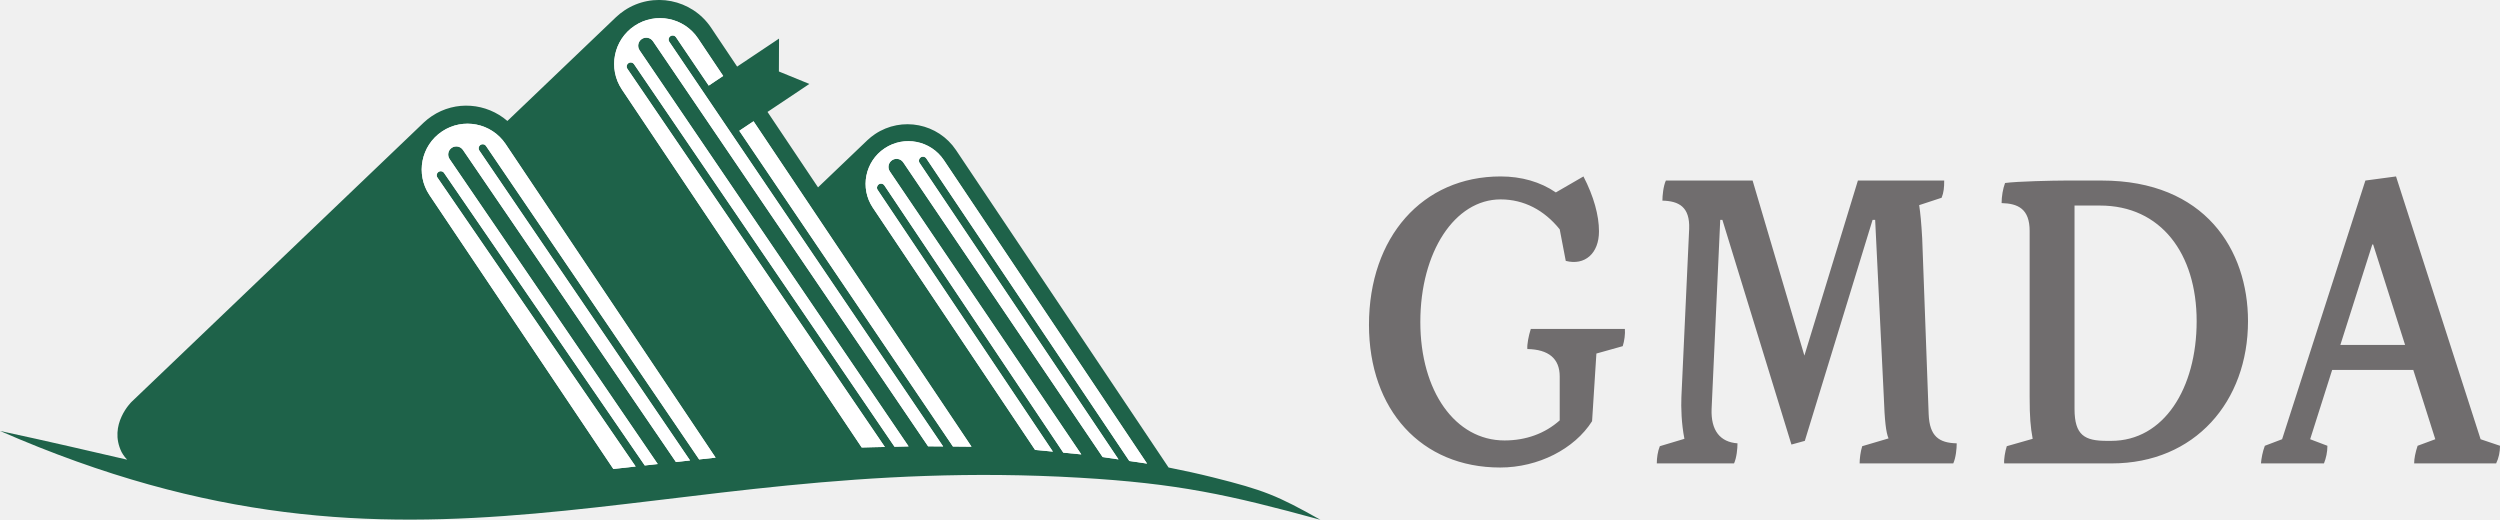
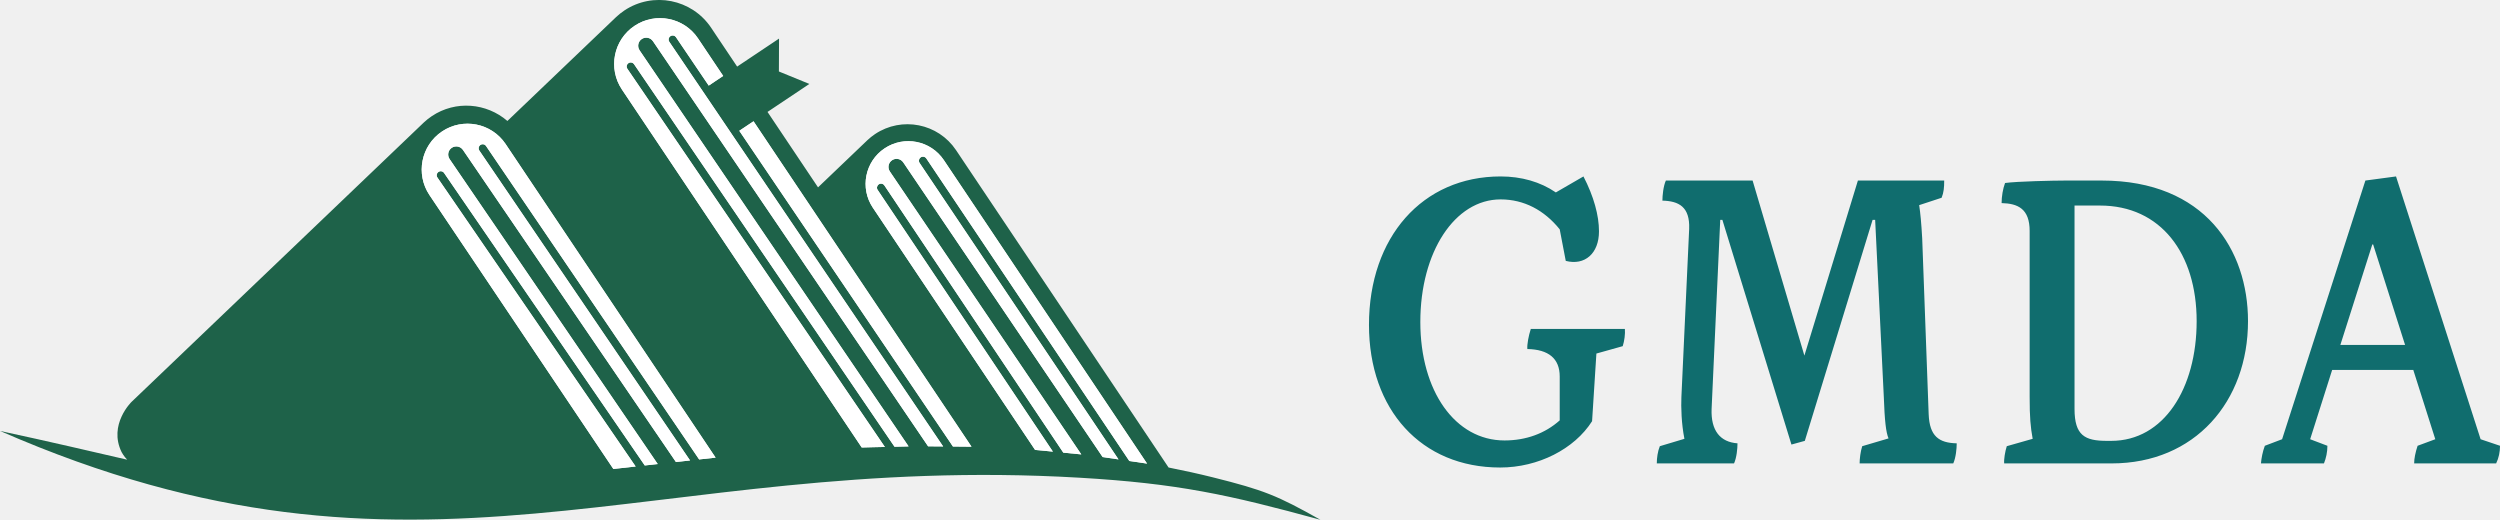
<svg xmlns="http://www.w3.org/2000/svg" version="1.1" id="svg2" xml:space="preserve" width="308.973" height="64.24" viewBox="0 0 308.973 64.24">
  <defs id="defs6" />
  <g id="g10" transform="matrix(1.333333,0,0,-1.333333,0,64.24)">
    <g id="g12" transform="scale(0.1)">
      <path d="m 1063.24,52.062 c -5.44,0.949 -10.97,1.574 -16.44,2.43 L 858.637,334.914 c -1.157,1.719 -3.477,2.18 -5.207,1.02 -1.719,-1.153 -2.168,-3.481 -1.02,-5.2 L 1036.76,55.977 c -4.9,0.723 -9.79,1.535 -14.71,2.18 L 837.25,331.266 c -2.316,3.445 -6.992,4.336 -10.41,2.007 -3.434,-2.312 -4.328,-6.976 -2.012,-10.414 L 1002.28,60.605 c -5.542,0.625 -11.12,1.086 -16.678,1.621 L 819.762,309.91 c -1.164,1.727 -3.485,2.188 -5.199,1.024 -1.731,-1.149 -2.196,-3.477 -1.032,-5.2 L 975.953,63.168 c -5.523,0.484 -10.992,1.188 -16.523,1.598 L 809.039,289.289 c -12.18,18.18 -7.309,42.789 10.871,54.973 18.18,12.172 42.789,7.301 54.969,-10.871 l 3.184,-4.762 3.675,-5.484 L 1063.24,52.062 Z M 900.52,67.746 c -5.731,0.156 -11.481,0.066 -17.219,0.156 L 685.27,360.566 698.473,369.391 900.52,67.746 Z m -230.2,343.668 -13.39,-8.953 -30.309,44.781 c -1.152,1.731 -3.496,2.172 -5.203,1.012 -1.723,-1.164 -2.172,-3.492 -1.008,-5.207 L 874.199,67.981 c -4.648,0.039 -9.289,0.125 -13.929,0.117 L 605.242,443.602 c -2.332,3.418 -7.004,4.32 -10.418,1.992 -3.429,-2.332 -4.316,-6.992 -1.992,-10.422 L 842.188,68.019 c -4.344,-0.059 -8.696,-0.215 -13.047,-0.301 L 587.738,422.254 c -1.16,1.711 -3.5,2.152 -5.211,0.984 -1.711,-1.168 -2.156,-3.5 -0.988,-5.203 L 820.199,67.504 c -7.148,-0.188 -14.301,-0.238 -21.449,-0.5 L 576.453,398.867 c -13.058,19.492 -7.84,45.887 11.652,58.946 19.489,13.054 45.887,7.839 58.946,-11.653 l 3.418,-5.105 3.929,-5.883 15.922,-23.758 z M 476.023,337.313 663.301,57.617 c -5.133,-0.496 -10.133,-1.172 -15.238,-1.688 L 450.527,346.457 c -1.156,1.711 -3.507,2.172 -5.211,0.992 -1.711,-1.168 -2.156,-3.504 -0.992,-5.215 L 639.625,54.992 c -4.383,-0.461 -8.711,-0.977 -13.078,-1.457 L 429.137,342.809 c -2.328,3.429 -7.004,4.285 -10.422,1.972 -3.422,-2.332 -4.301,-7 -1.969,-10.426 L 609.664,51.66 c -4,-0.445 -8.023,-0.867 -12.012,-1.324 L 411.637,321.461 c -1.172,1.699 -3.5,2.148 -5.215,0.969 -1.703,-1.168 -2.141,-3.508 -0.969,-5.207 L 589.203,49.395 c -6.855,-0.809 -13.844,-1.453 -20.668,-2.293 L 398.066,301.008 c -13.054,19.492 -7.839,45.883 11.661,58.949 19.492,13.055 45.878,7.828 58.941,-11.66 l 3.418,-5.106 3.937,-5.878 z M 1223.92,0.004 C 1183.81,22.52 1171.79,27.441 1124.42,39.301 c -13.65,3.418 -27.41,6.402 -41.25,9.16 L 893.801,331.23 l -3.668,5.493 -3.961,5.91 c -16.641,24.847 -50.281,31.5 -75.121,14.855 -2.512,-1.679 -4.828,-3.547 -6.949,-5.547 v 0.02 l -0.141,-0.152 c -0.07,-0.063 -17.731,-16.946 -45.707,-43.676 l -46.832,69.922 38.797,25.941 -28.242,11.539 0.125,30.5 -38.832,-25.961 -15.922,23.77 -3.95,5.883 -4.226,6.343 c -17.863,26.645 -53.934,33.774 -80.559,15.93 -2.699,-1.809 -5.179,-3.805 -7.461,-5.953 v 0.023 l -0.144,-0.16 c -0.117,-0.113 -42.067,-40.199 -100.695,-96.234 -19.293,16.648 -47.895,19.328 -70.086,4.457 -2.7,-1.801 -5.176,-3.797 -7.469,-5.949 l 0.012,0.027 -0.149,-0.156 c -0.219,-0.211 -143.23,-136.864 -270.719,-258.793 0,0 -21.652,-21.067 -9.191,-46.516 0,0 2.094,-3.953 5.141,-7.031 C 84.285,63.461 46.168,72.414 0,82.356 388.629,-87.586 599.473,62.492 1000.59,39.008 c 91.03,-5.332 138.08,-15.656 223.33,-39.004 v 0" style="fill:#1e6249;fill-opacity:1;fill-rule:nonzero;stroke:none" id="path14" />
-       <path d="m 2169.32,162.07 29.6,93.102 h 0.8 l 29.6,-93.102 h -60 z m 130,-87.398 -78.4,243.582 -28.4,-3.801 -77.2,-239.781 -16,-6.074 c -2,-5.324 -3.2,-11.41 -3.6,-16.34 h 58.4 c 2,4.93 3.2,10.633 3.2,16.34 l -16,6.074 20.4,64.226 h 75.2 l 20.4,-64.226 -16.4,-6.074 c -2,-6.086 -3.2,-11.781 -3.2,-16.34 h 76 c 2.4,4.93 3.6,10.633 3.6,16.34 l -18,6.074 z m -346.4,-1.516 c -20.4,0 -30,4.941 -30,29.641 V 291.27 h 23.6 c 56.4,0 89.6,-44.457 89.6,-107.157 0,-62.324 -30.4,-110.957 -79.2,-110.957 h -4 z m -95.2,-20.898 h 99.6 c 77.2,0 126.4,57.375 126.4,131.855 0,65.742 -39.6,130.34 -135.6,130.34 h -33.6 c -11.2,0 -45.2,-0.762 -56,-2.277 -2,-5.324 -3.2,-12.539 -3.2,-18.625 15.2,-0.375 26,-5.317 26,-25.84 V 113.809 c 0,-18.993 0.8,-27.735 2.8,-38.758 l -24,-6.836 c -1.6,-4.941 -2.8,-12.539 -2.4,-15.957 z m -322,0 h 71.6 c 2.4,5.312 3.2,13.672 3.2,18.613 -16,1.145 -24.8,11.785 -24,31.926 l 8,175.18 h 2 l 64,-208.239 12.4,3.418 62.8,204.821 h 2.4 l 8,-163.786 c 0.8,-22.422 2,-33.054 4.4,-38.757 l -24.4,-7.219 c -1.6,-4.941 -2.4,-11.777 -2.4,-15.957 h 86.8 c 2.4,5.312 3.2,13.672 3.2,18.613 -16.4,0.383 -25.2,6.465 -26,26.98 l -6,163.023 c -0.8,14.059 -1.6,22.801 -2.8,30.777 l 20.8,6.84 c 2,4.942 2.4,9.504 2.4,15.961 h -80 l -49.6,-162.265 -48,162.265 h -80.4 c -2.4,-5.32 -3.2,-14.062 -3.2,-18.621 15.2,-0.383 25.6,-5.699 24.8,-26.223 l -7.2,-155.8 c -0.4,-9.493 0,-24.696 2.8,-38.758 l -22.8,-6.836 c -2,-4.941 -2.8,-11.027 -2.8,-15.957 z m -29.59,124.637 h -87.2 c -2,-6.082 -3.6,-14.442 -3.2,-18.622 19.6,-0.382 30,-8.742 30,-25.46 V 92.148 c -13.6,-12.156 -31.2,-18.613 -51.2,-18.613 -45.6,0 -78,45.598 -78,109.817 0,64.98 32,113.621 74.4,113.621 21.6,0 40.4,-9.879 54.8,-27.739 l 5.6,-29.261 c 17.6,-4.563 30.8,6.84 30.8,27.363 0,14.82 -4.8,32.301 -14.4,50.918 l -25.6,-14.82 c -14.4,9.879 -32,14.82 -51.2,14.82 -72.4,0 -122,-56.238 -122,-137.559 0,-78.664 48.4,-132.246 121.6,-132.246 35.2,0 68.8,17.102 85.2,42.941 l 4,62.703 24.4,6.836 c 1.6,4.941 2.4,11.406 2,15.965 v 0" style="fill:#706d6e;fill-opacity:1;fill-rule:nonzero;stroke:none" id="path16" />
+       <path d="m 2169.32,162.07 29.6,93.102 h 0.8 l 29.6,-93.102 h -60 z m 130,-87.398 -78.4,243.582 -28.4,-3.801 -77.2,-239.781 -16,-6.074 c -2,-5.324 -3.2,-11.41 -3.6,-16.34 h 58.4 c 2,4.93 3.2,10.633 3.2,16.34 l -16,6.074 20.4,64.226 h 75.2 l 20.4,-64.226 -16.4,-6.074 c -2,-6.086 -3.2,-11.781 -3.2,-16.34 h 76 c 2.4,4.93 3.6,10.633 3.6,16.34 l -18,6.074 z m -346.4,-1.516 c -20.4,0 -30,4.941 -30,29.641 V 291.27 h 23.6 c 56.4,0 89.6,-44.457 89.6,-107.157 0,-62.324 -30.4,-110.957 -79.2,-110.957 h -4 z m -95.2,-20.898 h 99.6 c 77.2,0 126.4,57.375 126.4,131.855 0,65.742 -39.6,130.34 -135.6,130.34 h -33.6 c -11.2,0 -45.2,-0.762 -56,-2.277 -2,-5.324 -3.2,-12.539 -3.2,-18.625 15.2,-0.375 26,-5.317 26,-25.84 V 113.809 c 0,-18.993 0.8,-27.735 2.8,-38.758 l -24,-6.836 c -1.6,-4.941 -2.8,-12.539 -2.4,-15.957 z m -322,0 h 71.6 c 2.4,5.312 3.2,13.672 3.2,18.613 -16,1.145 -24.8,11.785 -24,31.926 l 8,175.18 h 2 l 64,-208.239 12.4,3.418 62.8,204.821 h 2.4 l 8,-163.786 c 0.8,-22.422 2,-33.054 4.4,-38.757 l -24.4,-7.219 c -1.6,-4.941 -2.4,-11.777 -2.4,-15.957 h 86.8 c 2.4,5.312 3.2,13.672 3.2,18.613 -16.4,0.383 -25.2,6.465 -26,26.98 l -6,163.023 c -0.8,14.059 -1.6,22.801 -2.8,30.777 l 20.8,6.84 c 2,4.942 2.4,9.504 2.4,15.961 h -80 l -49.6,-162.265 -48,162.265 h -80.4 c -2.4,-5.32 -3.2,-14.062 -3.2,-18.621 15.2,-0.383 25.6,-5.699 24.8,-26.223 l -7.2,-155.8 c -0.4,-9.493 0,-24.696 2.8,-38.758 l -22.8,-6.836 c -2,-4.941 -2.8,-11.027 -2.8,-15.957 z m -29.59,124.637 h -87.2 c -2,-6.082 -3.6,-14.442 -3.2,-18.622 19.6,-0.382 30,-8.742 30,-25.46 V 92.148 c -13.6,-12.156 -31.2,-18.613 -51.2,-18.613 -45.6,0 -78,45.598 -78,109.817 0,64.98 32,113.621 74.4,113.621 21.6,0 40.4,-9.879 54.8,-27.739 l 5.6,-29.261 c 17.6,-4.563 30.8,6.84 30.8,27.363 0,14.82 -4.8,32.301 -14.4,50.918 l -25.6,-14.82 c -14.4,9.879 -32,14.82 -51.2,14.82 -72.4,0 -122,-56.238 -122,-137.559 0,-78.664 48.4,-132.246 121.6,-132.246 35.2,0 68.8,17.102 85.2,42.941 l 4,62.703 24.4,6.836 c 1.6,4.941 2.4,11.406 2,15.965 v 0" style="fill:#106d6e;fill-opacity:1;fill-rule:nonzero;stroke:none" id="path16" />
      <path d="m 620.41,443.043 c -1.164,1.715 -0.707,4.047 1.012,5.211 1.703,1.16 4.047,0.719 5.203,-1.012 l 30.305,-44.785 13.39,8.957 -15.922,23.758 -3.929,5.883 -3.418,5.105 c -13.059,19.492 -39.453,24.707 -58.946,11.653 -19.492,-13.059 -24.71,-39.458 -11.652,-58.946 L 798.75,67.004 c 7.148,0.262 14.301,0.312 21.449,0.5 L 581.539,418.027 c -1.168,1.711 -0.723,4.043 0.988,5.211 1.711,1.164 4.051,0.727 5.211,-0.984 L 829.141,67.719 c 4.351,0.086 8.703,0.242 13.047,0.301 L 592.832,435.168 c -2.324,3.426 -1.437,8.09 1.992,10.426 3.414,2.324 8.086,1.426 10.418,-2 L 860.27,68.098 c 4.652,0.008 9.281,-0.078 13.929,-0.117 L 620.41,443.043 Z M 405.453,317.223 c -1.172,1.699 -0.734,4.035 0.973,5.207 1.711,1.175 4.043,0.73 5.211,-0.973 L 597.656,50.336 c 3.985,0.457 8.008,0.879 12.008,1.336 L 416.746,334.352 c -2.332,3.421 -1.453,8.089 1.969,10.429 3.418,2.313 8.094,1.449 10.426,-1.972 L 626.547,53.535 c 4.367,0.48 8.695,0.996 13.078,1.457 L 444.324,342.234 c -1.164,1.711 -0.719,4.047 0.992,5.215 1.704,1.18 4.055,0.719 5.211,-0.996 L 648.063,55.93 c 5.105,0.516 10.105,1.191 15.238,1.688 l -187.27,279.696 -3.945,5.878 -3.418,5.106 c -13.059,19.488 -39.449,24.715 -58.941,11.656 C 390.23,346.891 385.012,320.5 398.066,301.008 L 568.535,47.102 c 6.824,0.84 13.813,1.484 20.668,2.293 L 405.453,317.223 Z m 293.02,52.168 -13.203,-8.825 198.031,-292.664 c 5.738,-0.09 11.488,0 17.219,-0.156 L 698.473,369.391 Z M 809.039,289.285 959.43,64.766 c 5.531,-0.41 11,-1.113 16.523,-1.598 L 813.531,305.734 c -1.164,1.719 -0.699,4.051 1.032,5.2 1.714,1.164 4.035,0.699 5.199,-1.032 L 985.602,62.227 c 5.558,-0.535 11.136,-0.996 16.678,-1.621 L 824.828,322.859 c -2.316,3.434 -1.422,8.094 2.012,10.414 3.418,2.325 8.094,1.43 10.41,-2.007 l 184.8,-273.11 c 4.92,-0.645 9.81,-1.457 14.71,-2.18 L 852.41,330.73 c -1.148,1.723 -0.691,4.047 1.02,5.204 1.73,1.16 4.05,0.699 5.207,-1.02 L 1046.8,54.492 c 5.47,-0.856 11,-1.48 16.44,-2.43 l -181.502,271.082 -3.675,5.484 -3.184,4.758 c -12.18,18.176 -36.789,23.047 -54.969,10.875 -18.18,-12.184 -23.051,-36.793 -10.871,-54.977 v 0" style="fill:#ffffff;fill-opacity:1;fill-rule:nonzero;stroke:none" id="path18" />
    </g>
  </g>
</svg>
